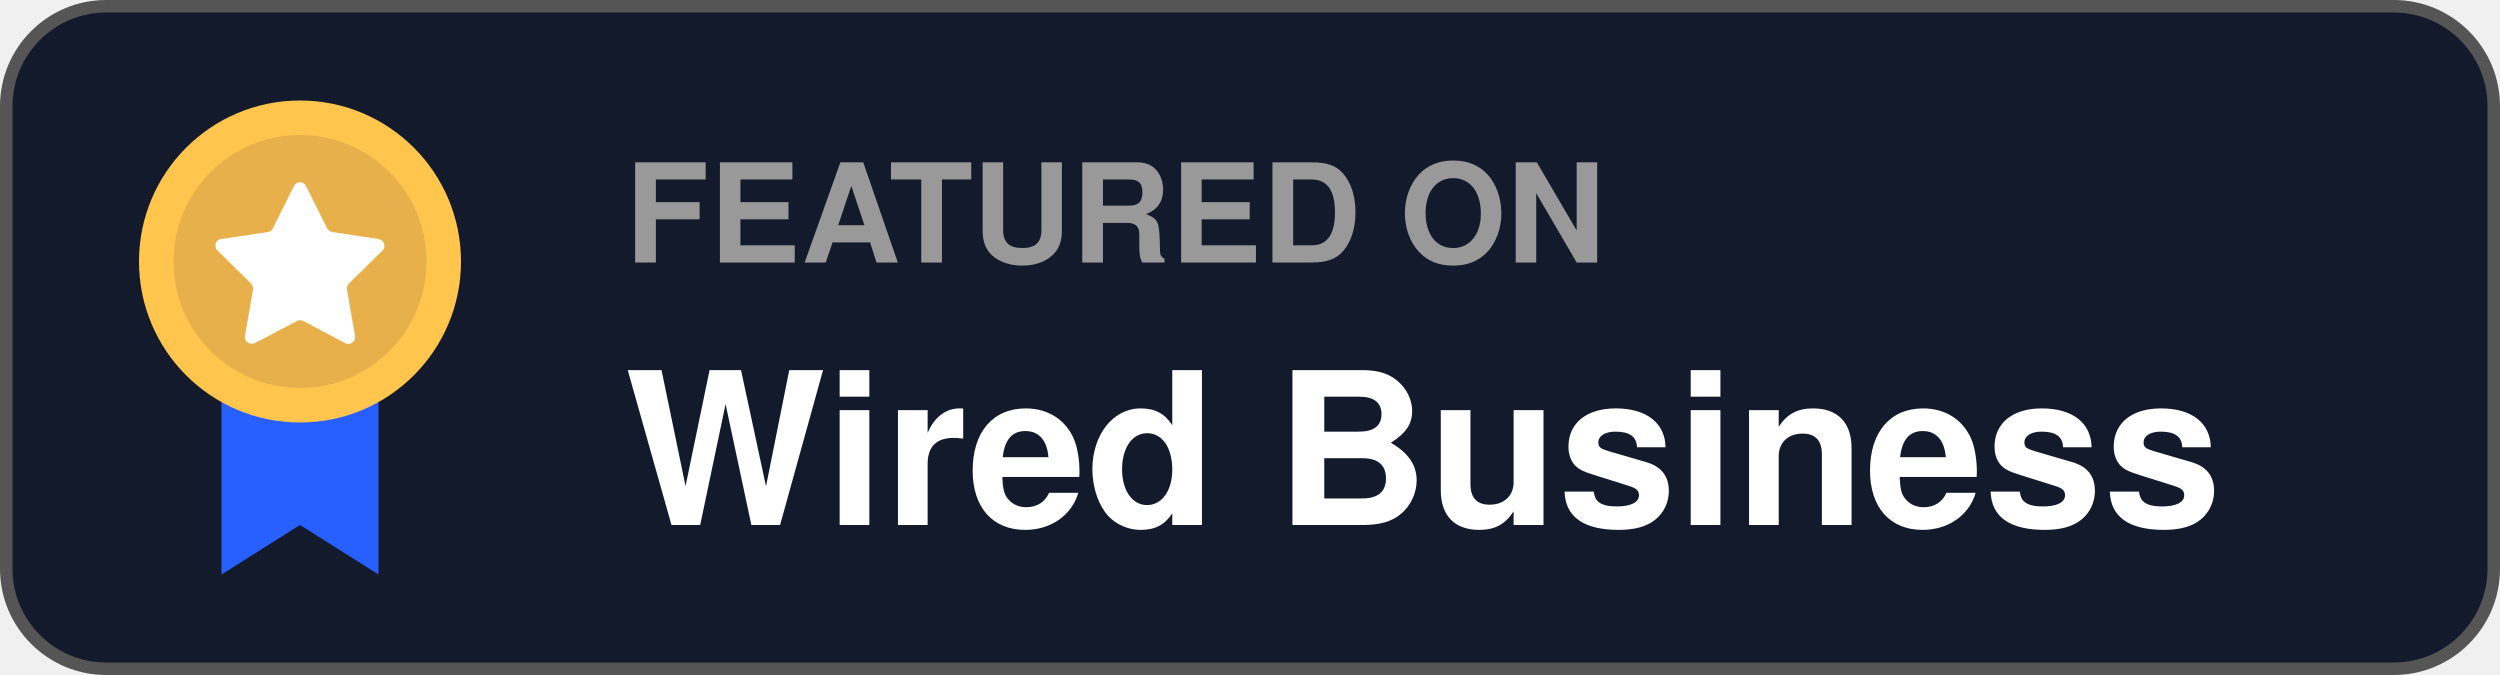
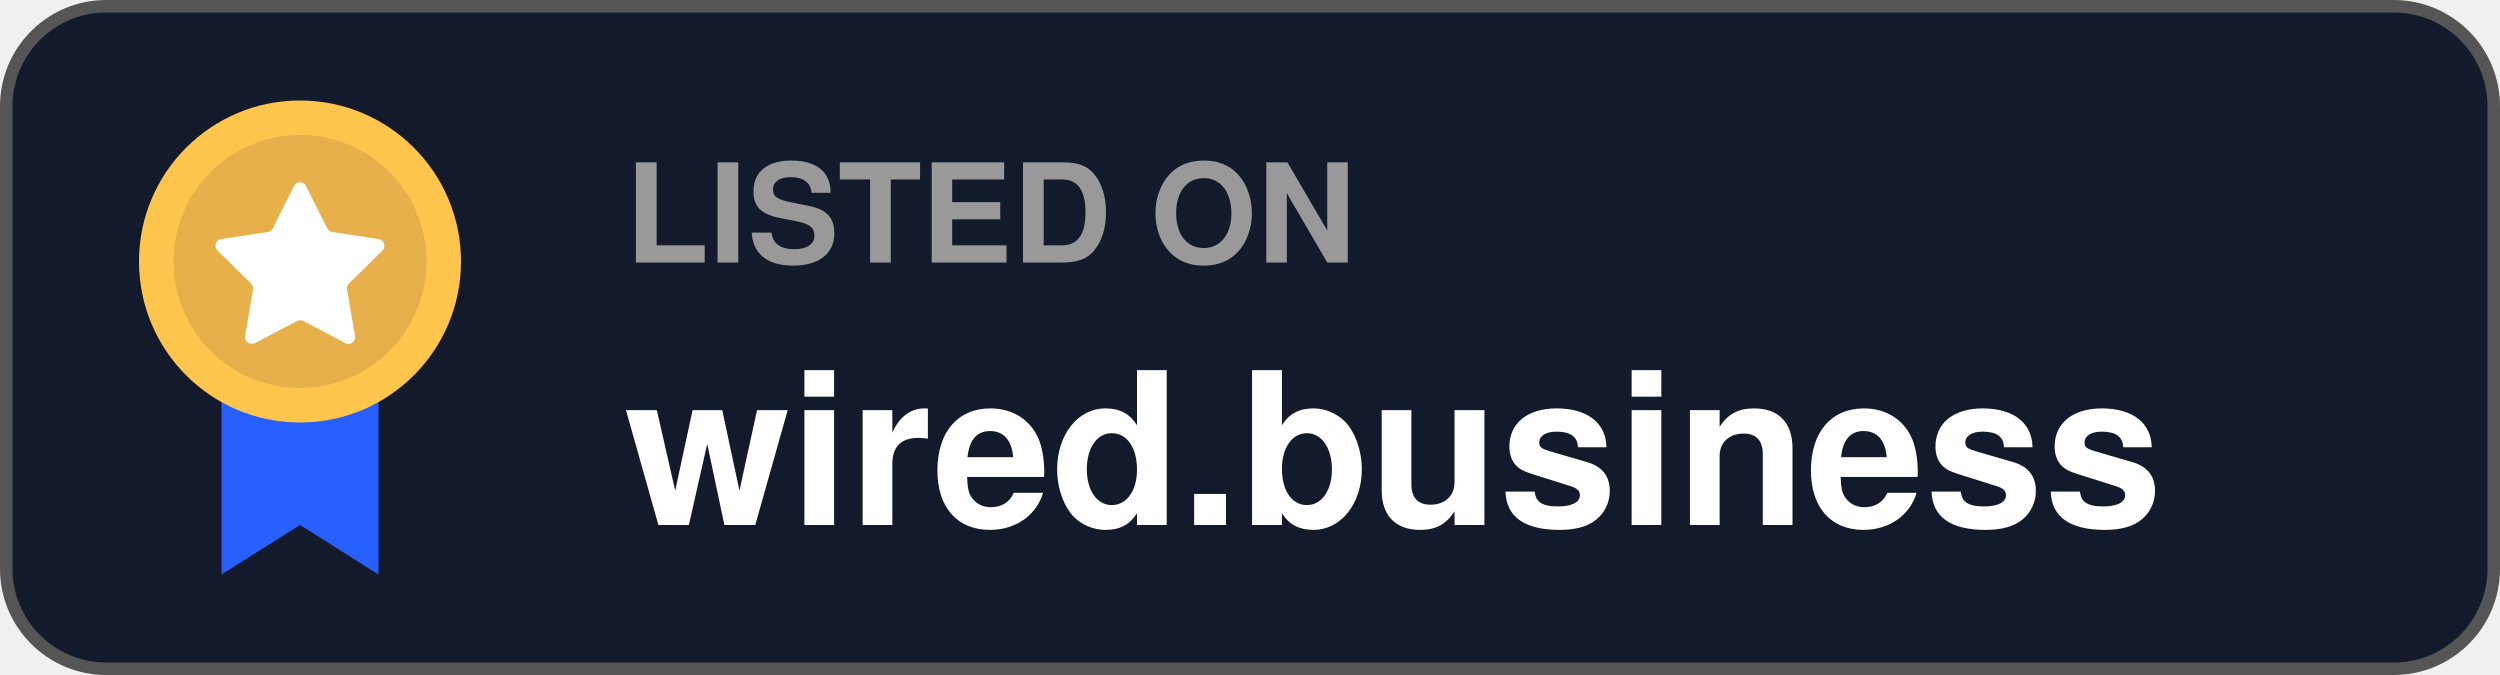
<svg xmlns="http://www.w3.org/2000/svg" width="200" height="54" viewBox="0 0 200 54" version="1.1">
  <style type="text/css">
.st0{fill:#285FFF;}
            	.st1{fill:#FFC54D;}
            	.st2{fill:#E8B04B;}
            	.st3{fill:#FFFFFF;}
</style>
  <g stroke="none" stroke-width="1" fill="none" fill-rule="evenodd">
    <rect stroke="#555" stroke-width="1" fill="#131a2b" x="0.5" y="0.5" width="199" height="53" rx="8" />
    <text font-family="Helvetica-Bold, Helvetica, Arial, sans-serif" font-size="11" font-weight="bold" fill="#999">
-       <tspan x="50" y="21">FEATURED ON</tspan>
+       <tspan x="50" y="21">LISTED ON</tspan>
    </text>
    <text font-family="Helvetica-Bold, Helvetica, Arial, sans-serif" font-size="17" font-weight="bold" fill="#fff">
-       <tspan x="50" y="42">Wired Business</tspan>
+       <tspan x="50" y="42">wired.business</tspan>
    </text>
    <g transform="translate(0,3) scale(0.4)" viewBox="0 0 120 120">
      <g>
        <polygon class="st0" points="75.7,107.4 60,97.5 44.3,107.4 44.3,41.1 75.7,41.1  " />
        <circle class="st1" cx="60" cy="44.8" r="32.2" />
        <circle class="st2" cx="60" cy="44.8" r="25.3" />
        <path class="st3" d="M61.2,29.7l4.2,8.4c0.2,0.4,0.6,0.7,1,0.8l9.3,1.4c1.1,0.2,1.6,1.5,0.8,2.3l-6.7,6.6c-0.3,0.3-0.5,0.8-0.4,1.2   l1.6,9.3c0.2,1.1-1,2-2,1.4l-8.3-4.4c-0.4-0.2-0.9-0.2-1.3,0L51,61.1c-1,0.5-2.2-0.3-2-1.4l1.6-9.3c0.1-0.4-0.1-0.9-0.4-1.2   l-6.7-6.6c-0.8-0.8-0.4-2.2,0.8-2.3l9.3-1.4c0.4-0.1,0.8-0.3,1-0.8l4.2-8.4C59.3,28.7,60.7,28.7,61.2,29.7z" />
      </g>
    </g>
  </g>
</svg>
